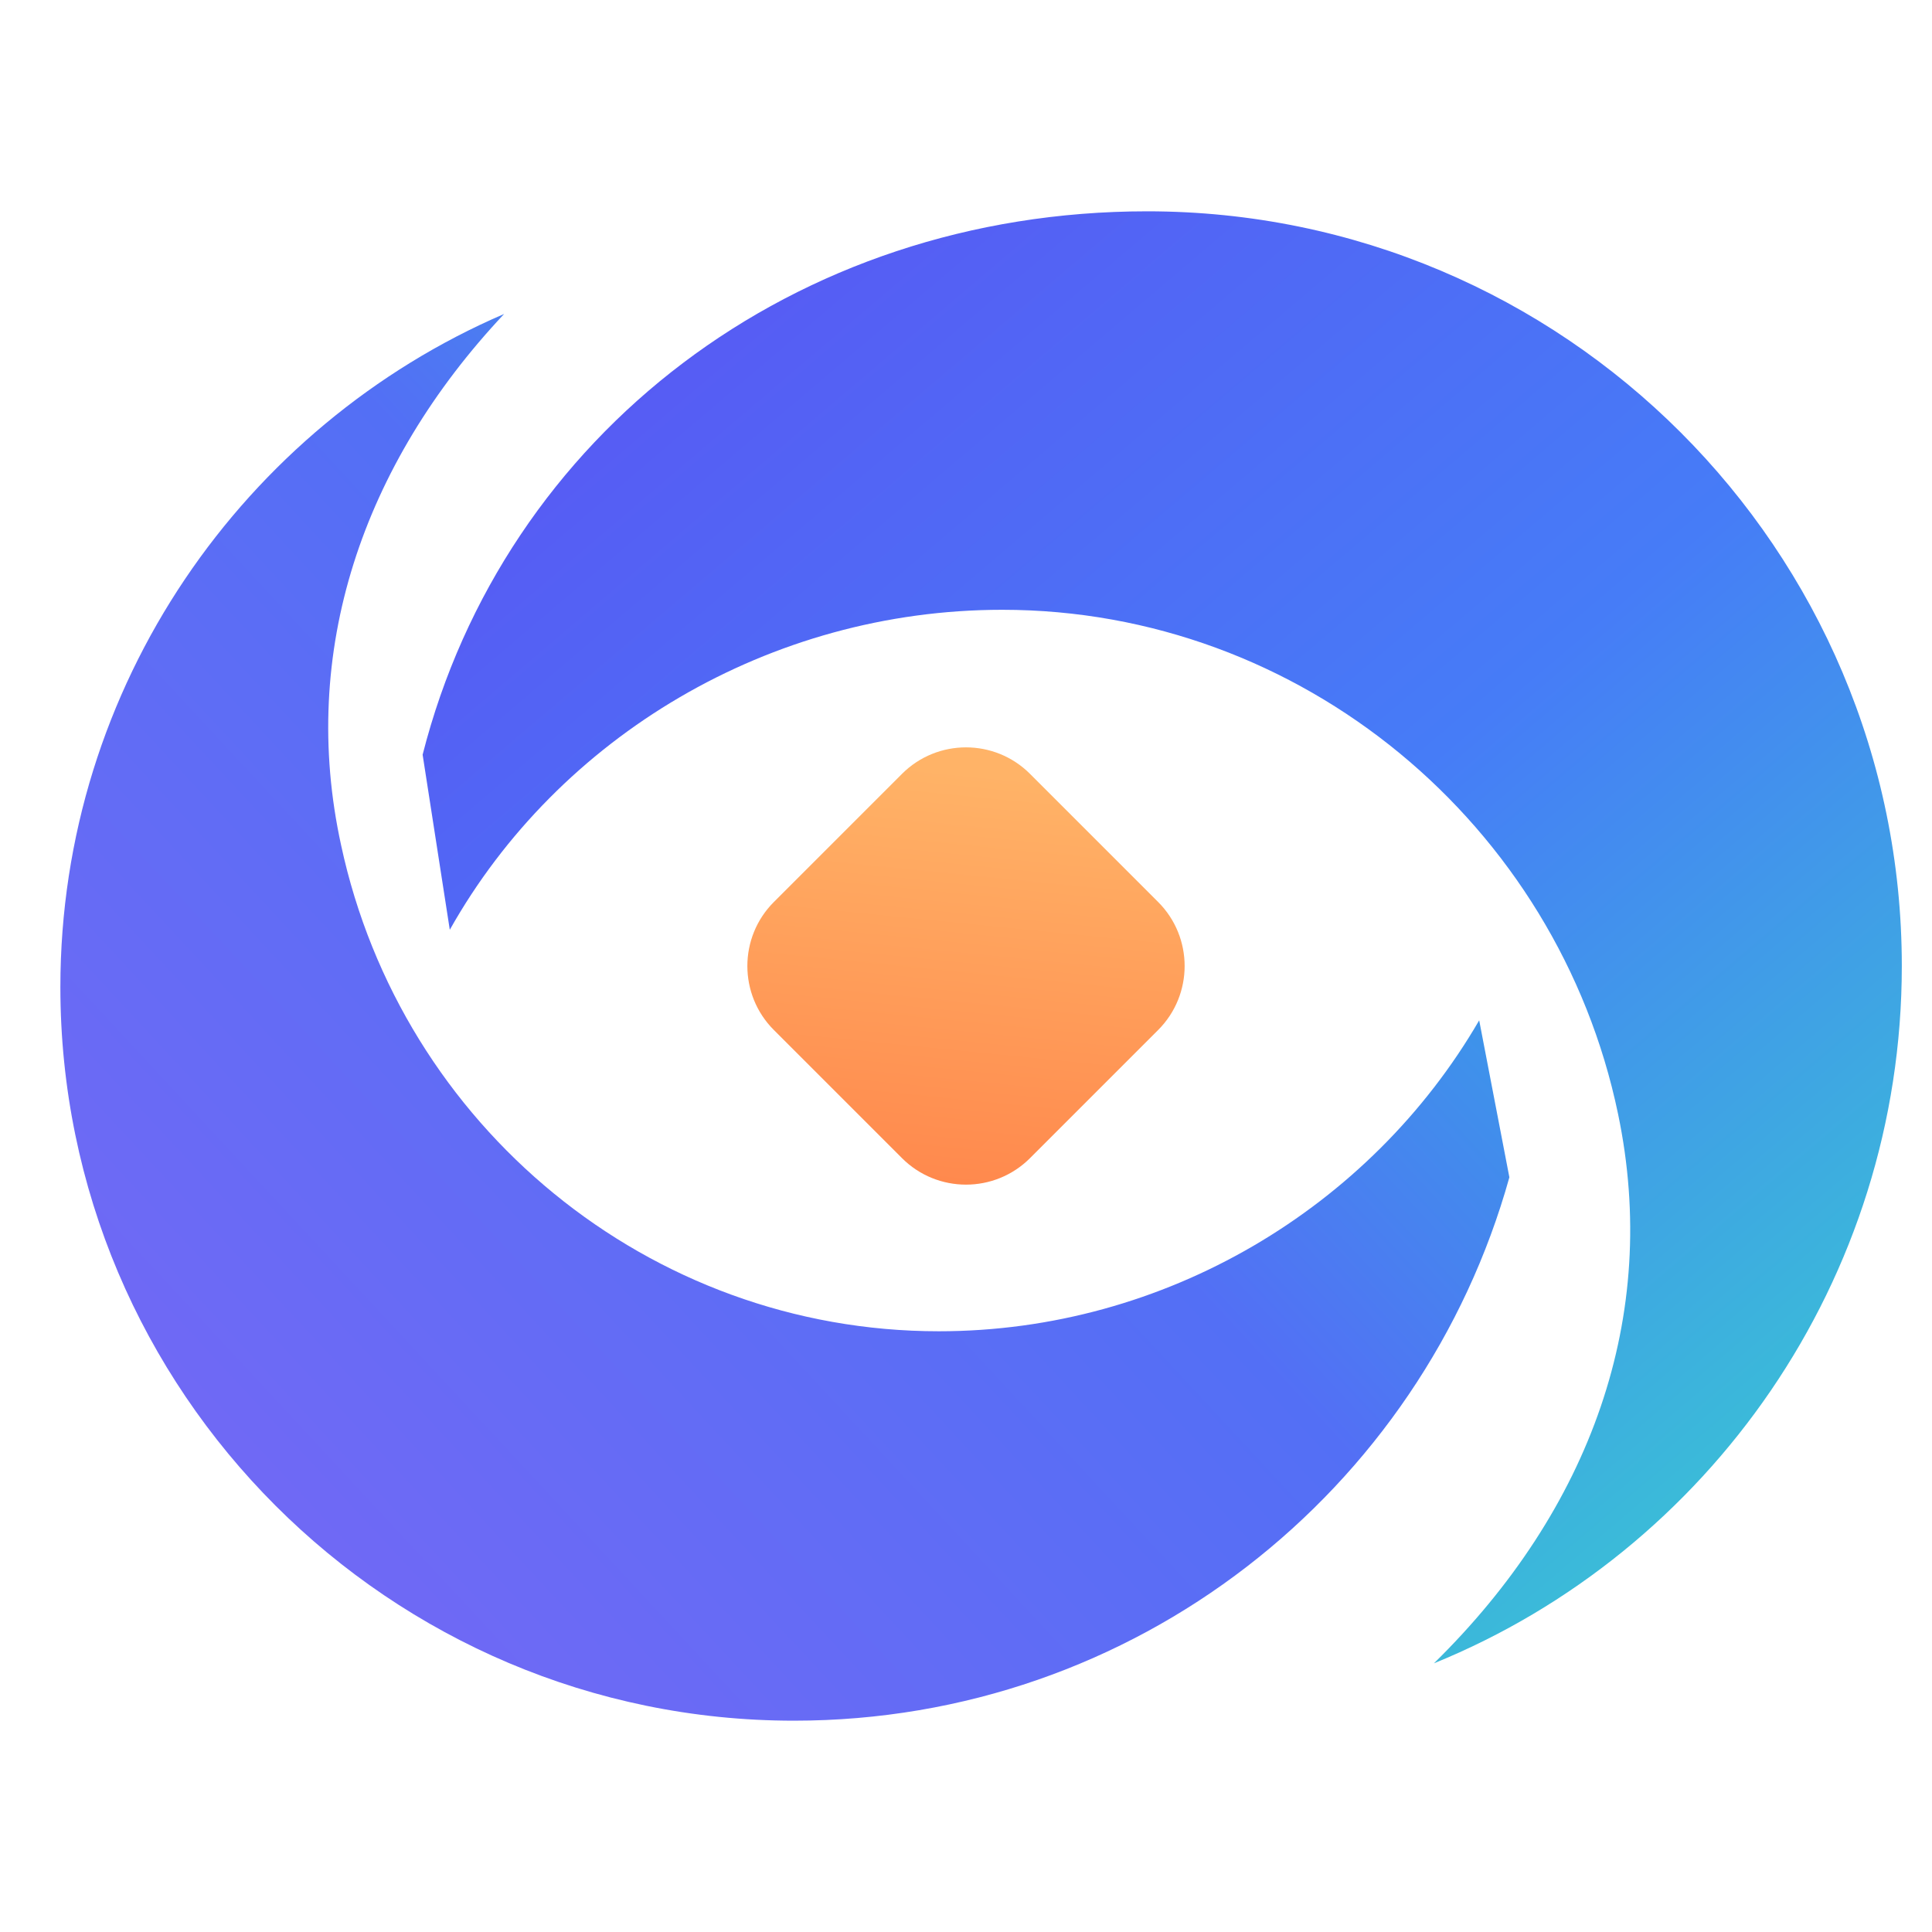
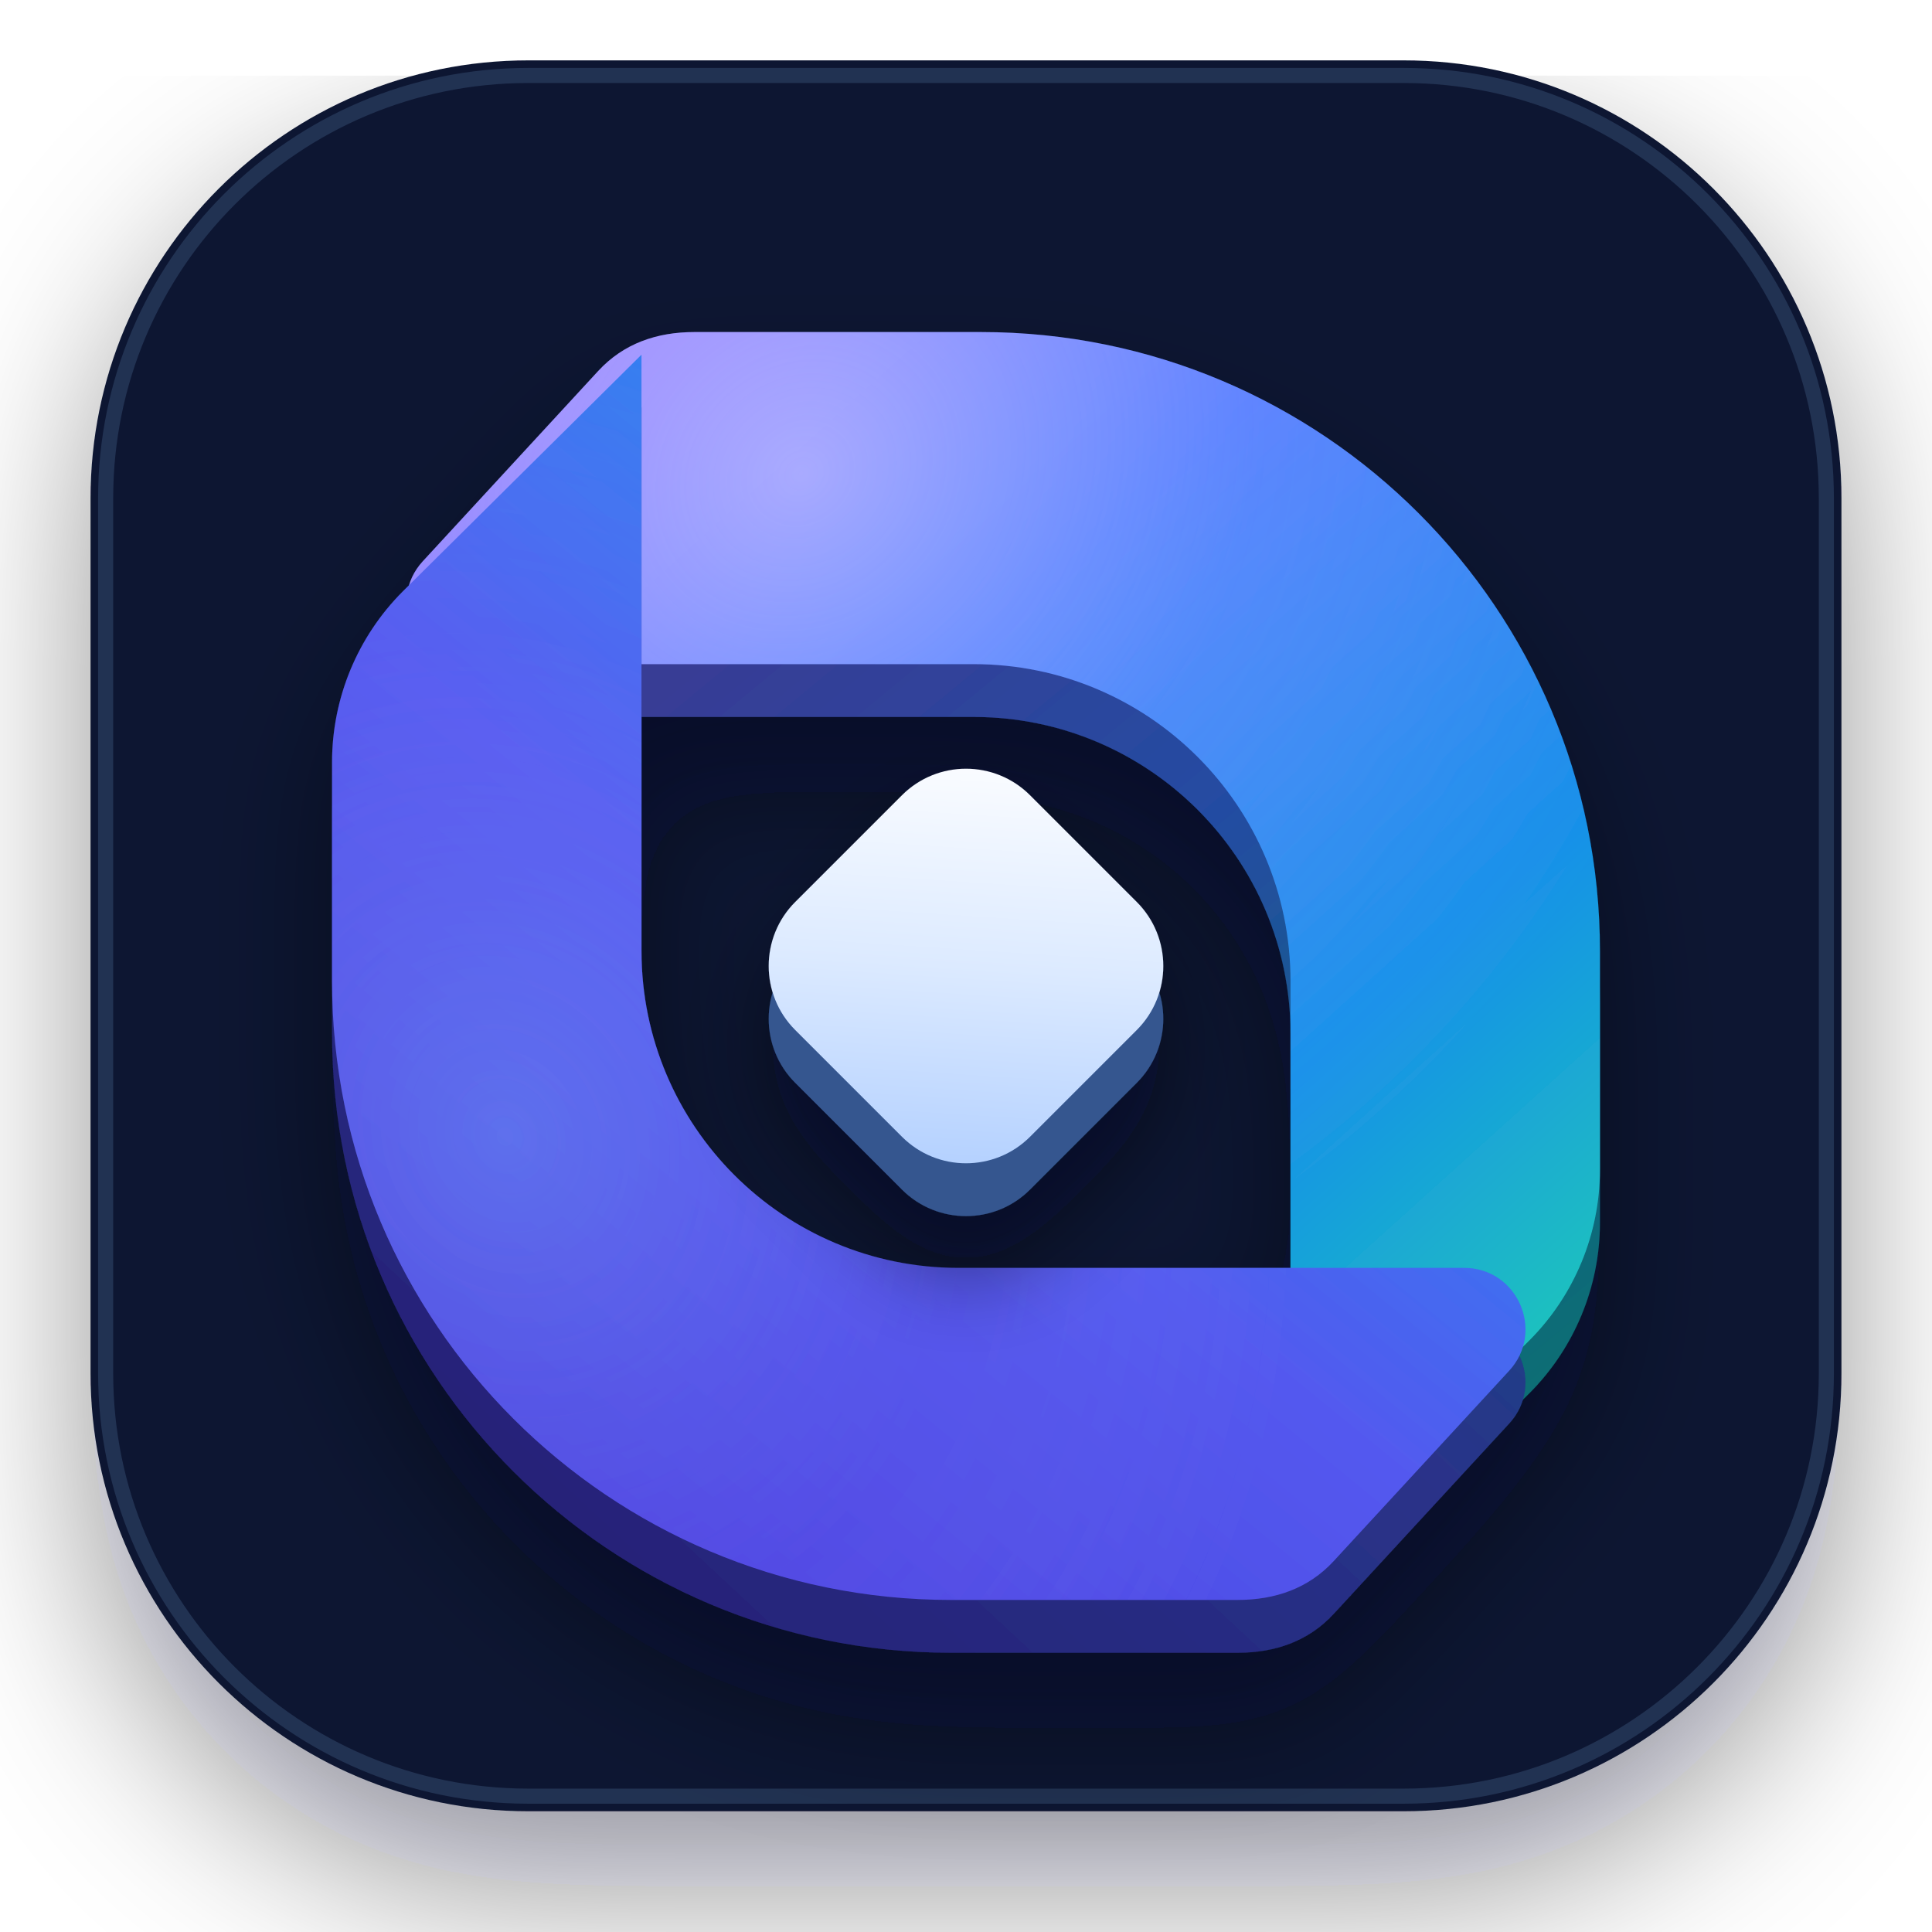
- <svg xmlns="http://www.w3.org/2000/svg" viewBox="0 0 64 64" role="img" aria-label="Opercia">
+ <svg xmlns="http://www.w3.org/2000/svg" viewBox="0 0 256 256" role="img" aria-label="Opercia">
  <defs>
-     <linearGradient id="lane-a" x1="18" y1="8" x2="58" y2="55" gradientUnits="userSpaceOnUse">
-       <stop stop-color="#5a55f3" />
-       <stop offset=".52" stop-color="#467cf7" />
-       <stop offset="1" stop-color="#38c9d2" />
+     <linearGradient id="upper" x1="66" y1="48" x2="205" y2="202" gradientUnits="userSpaceOnUse">
+       <stop stop-color="#9b78ff" />
+       <stop offset=".34" stop-color="#5275ff" />
+       <stop offset=".68" stop-color="#168fe9" />
+       <stop offset="1" stop-color="#20d5ae" />
    </linearGradient>
-     <linearGradient id="lane-b" x1="7" y1="54" x2="49" y2="15" gradientUnits="userSpaceOnUse">
-       <stop stop-color="#7468f5" />
-       <stop offset=".55" stop-color="#536ff5" />
-       <stop offset="1" stop-color="#28b8df" />
+     <linearGradient id="lower" x1="50" y1="202" x2="170" y2="55" gradientUnits="userSpaceOnUse">
+       <stop stop-color="#493ddc" />
+       <stop offset=".48" stop-color="#5359ef" />
+       <stop offset="1" stop-color="#169ff2" />
    </linearGradient>
-     <linearGradient id="task" x1="28" y1="27" x2="37" y2="38" gradientUnits="userSpaceOnUse">
-       <stop stop-color="#ffb367" />
-       <stop offset="1" stop-color="#ff874c" />
+     <linearGradient id="upperDepth" x1="78" y1="62" x2="195" y2="204" gradientUnits="userSpaceOnUse">
+       <stop stop-color="#41358f" />
+       <stop offset=".48" stop-color="#244ca2" />
+       <stop offset="1" stop-color="#08726f" />
    </linearGradient>
+     <linearGradient id="lowerDepth" x1="56" y1="190" x2="166" y2="72" gradientUnits="userSpaceOnUse">
+       <stop stop-color="#262278" />
+       <stop offset=".55" stop-color="#293389" />
+       <stop offset="1" stop-color="#0d5982" />
+     </linearGradient>
+     <radialGradient id="upperLight" cx="0" cy="0" r="1" gradientTransform="translate(106 62) rotate(50) scale(118 132)" gradientUnits="userSpaceOnUse">
+       <stop stop-color="#fff" stop-opacity=".38" />
+       <stop offset=".48" stop-color="#bdeeff" stop-opacity=".13" />
+       <stop offset="1" stop-color="#fff" stop-opacity="0" />
+     </radialGradient>
+     <radialGradient id="lowerLight" cx="0" cy="0" r="1" gradientTransform="translate(67 151) rotate(-22) scale(102 118)" gradientUnits="userSpaceOnUse">
+       <stop stop-color="#8ddfff" stop-opacity=".24" />
+       <stop offset=".58" stop-color="#9c8fff" stop-opacity=".08" />
+       <stop offset="1" stop-color="#fff" stop-opacity="0" />
+     </radialGradient>
+     <linearGradient id="task" x1="108" y1="104" x2="151" y2="153" gradientUnits="userSpaceOnUse">
+       <stop stop-color="#fff" />
+       <stop offset=".48" stop-color="#dceaff" />
+       <stop offset="1" stop-color="#a9caff" />
+     </linearGradient>
+     <filter id="surfaceShadow" x="-20%" y="-15%" width="140%" height="150%" color-interpolation-filters="sRGB">
+       <feDropShadow dx="0" dy="10" stdDeviation="12" flood-color="#020713" flood-opacity=".42" />
+     </filter>
+     <filter id="markShadow" x="-25%" y="-25%" width="150%" height="175%" color-interpolation-filters="sRGB">
+       <feDropShadow dx="0" dy="10" stdDeviation="8" flood-color="#020817" flood-opacity=".42" />
+     </filter>
+     <filter id="taskShadow" x="-50%" y="-50%" width="200%" height="220%" color-interpolation-filters="sRGB">
+       <feDropShadow dx="0" dy="7" stdDeviation="6" flood-color="#020817" flood-opacity=".48" />
+     </filter>
  </defs>
-   <path fill="url(#lane-a)" d="M14 25C16.7 14.4 26.3 7 38 7c13.8 0 25 11.2 25 25 0 10.4-6.4 19.4-15.5 23.1 5.2-5.1 7.5-11.5 6.1-18.2-2-9.6-10.5-16.7-20.4-16.7-7.7 0-14.7 4.2-18.3 10.6L14 25Z" />
-   <path fill="url(#lane-b)" d="M50 39c-2.9 10.4-12.4 18-23.7 18C12.9 57 2 46.1 2 32.7c0-10 6.1-18.6 14.7-22.3-4.7 5-6.8 11.2-5.4 17.6 2 9.3 10.2 16.1 19.8 16.1 7.5 0 14.3-4.1 17.9-10.3L50 39Z" />
-   <rect x="26" y="26" width="12" height="12" rx="3" fill="url(#task)" transform="rotate(45 32 32)" />
+   <rect x="12" y="8" width="232" height="232" rx="58" fill="#0b1730" filter="url(#surfaceShadow)" />
+   <rect x="14" y="10" width="228" height="228" rx="56" fill="none" stroke="#8fc7ff" stroke-opacity=".16" stroke-width="2" />
+   <g filter="url(#markShadow)">
+     <path fill="url(#upperDepth)" d="M92 51h38c45.287 0 82 36.713 82 82v29c0 8.49-3.372 16.633-9.373 22.637L171 216v-79c0-23.196-18.804-42-42-42H62c-7.081 0-10.768-8.428-5.97-13.636l23.235-25.205C82.637 52.501 87.064 51 92 51Z" />
+     <path fill="url(#upper)" d="M92 44h38c45.287 0 82 36.713 82 82v29c0 8.49-3.372 16.633-9.373 22.637L171 209v-79c0-23.196-18.804-42-42-42H62c-7.081 0-10.768-8.428-5.97-13.636l23.235-25.205C82.637 45.501 87.064 44 92 44Z" />
+     <path fill="url(#upperLight)" d="M92 44h38c45.287 0 82 36.713 82 82v29c0 8.49-3.372 16.633-9.373 22.637L171 209v-79c0-23.196-18.804-42-42-42H62c-7.081 0-10.768-8.428-5.97-13.636l23.235-25.205C82.637 45.501 87.064 44 92 44Z" />
+     <path fill="url(#lowerDepth)" d="M164 219h-38c-45.287 0-82-36.713-82-82v-29c0-8.49 3.372-16.633 9.373-22.637L85 54v79c0 23.196 18.804 42 42 42h67c7.081 0 10.768 8.428 5.97 13.636l-23.235 25.205C173.363 217.499 168.936 219 164 219Z" />
+     <path fill="url(#lower)" d="M164 212h-38c-45.287 0-82-36.713-82-82v-29c0-8.49 3.372-16.633 9.373-22.637L85 47v79c0 23.196 18.804 42 42 42h67c7.081 0 10.768 8.428 5.97 13.636l-23.235 25.205C173.363 210.499 168.936 212 164 212Z" />
+     <path fill="url(#lowerLight)" d="M164 212h-38c-45.287 0-82-36.713-82-82v-29c0-8.49 3.372-16.633 9.373-22.637L85 47v79c0 23.196 18.804 42 42 42h67c7.081 0 10.768 8.428 5.97 13.636l-23.235 25.205C173.363 210.499 168.936 212 164 212Z" />
+   </g>
+   <g filter="url(#taskShadow)">
+     <rect x="106" y="113" width="44" height="44" rx="12" fill="#34568f" transform="rotate(45 128 135)" />
+     <rect x="106" y="106" width="44" height="44" rx="12" fill="url(#task)" transform="rotate(45 128 128)" />
+   </g>
</svg>
